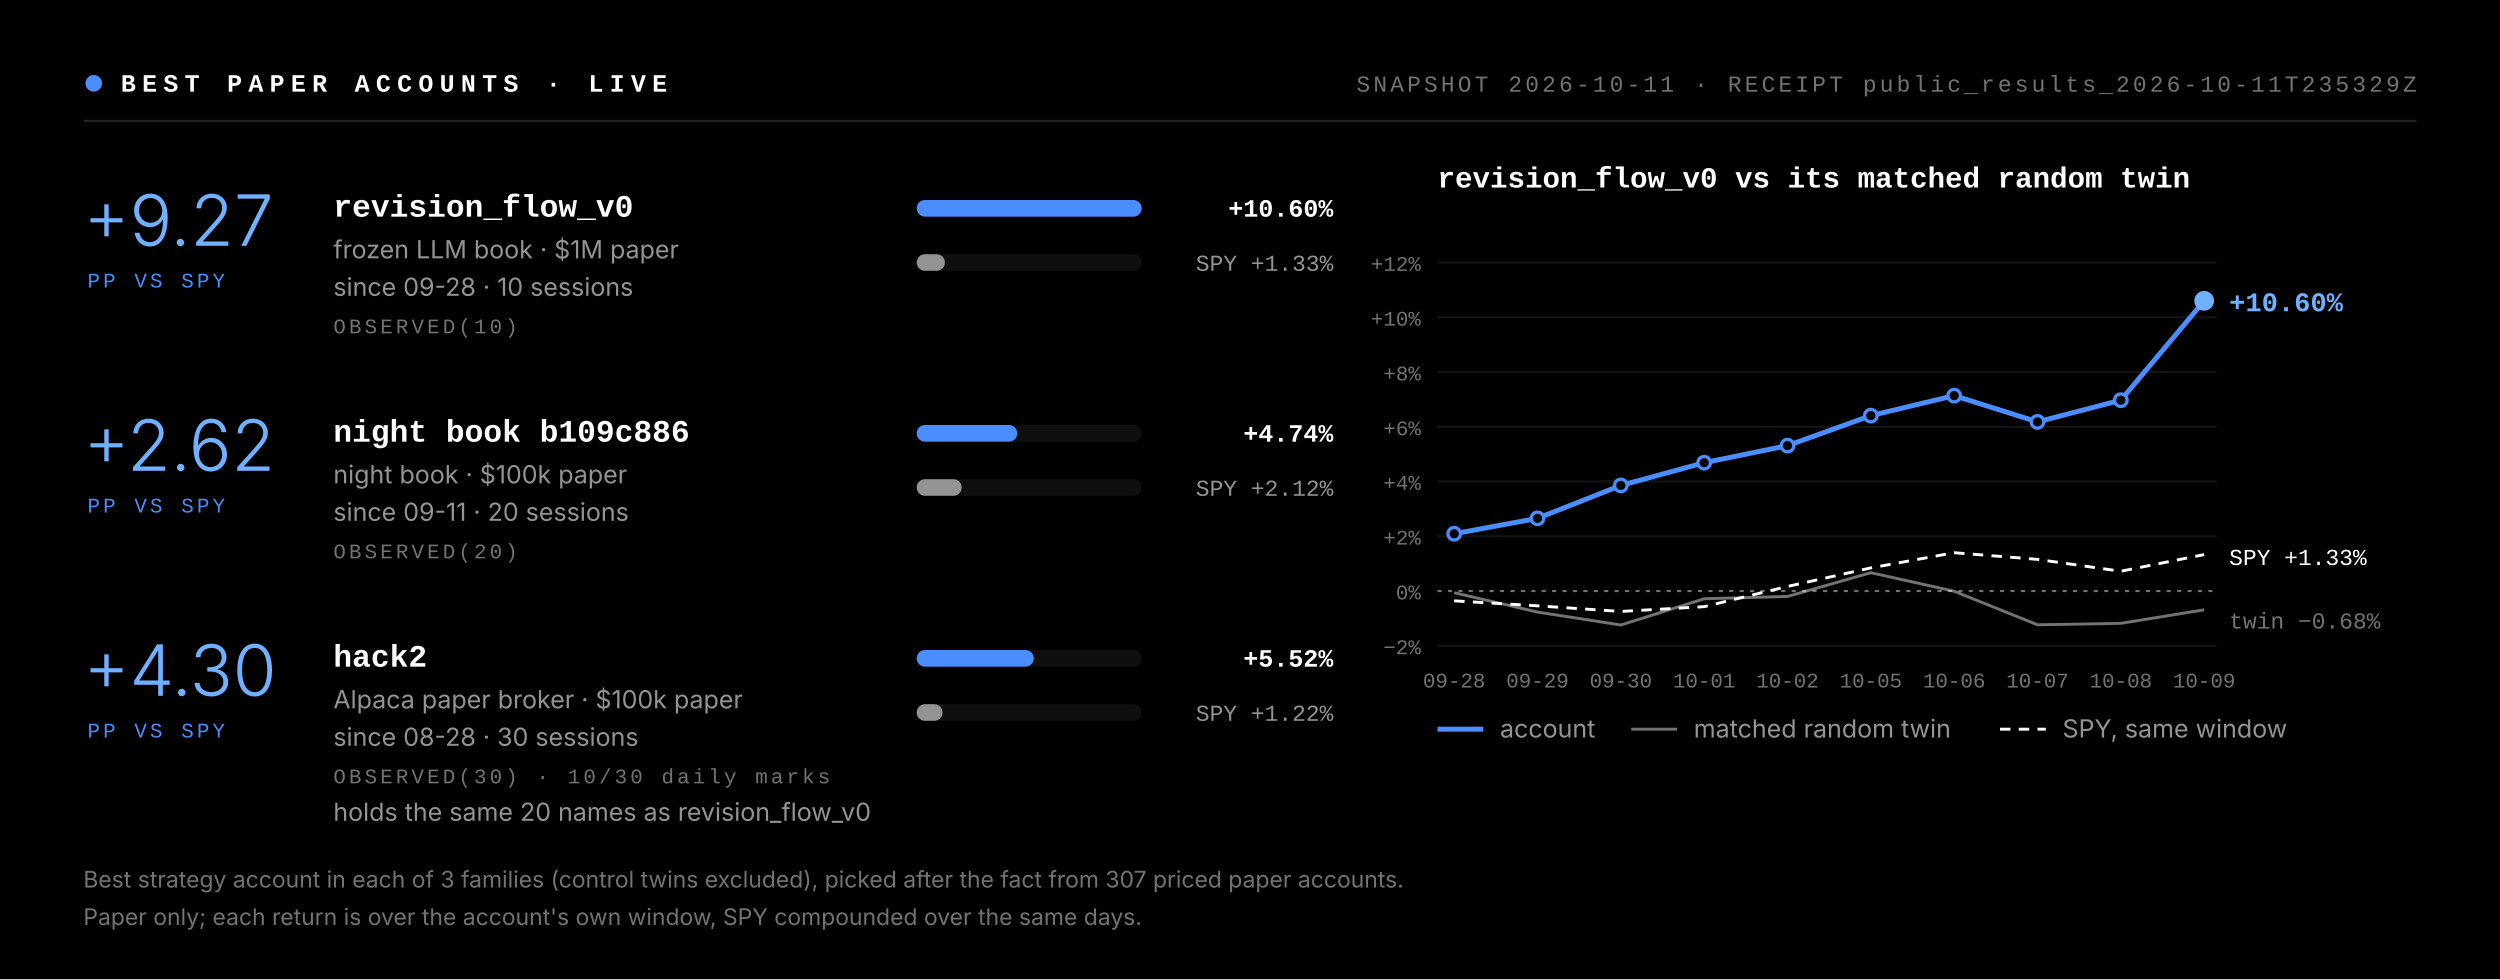
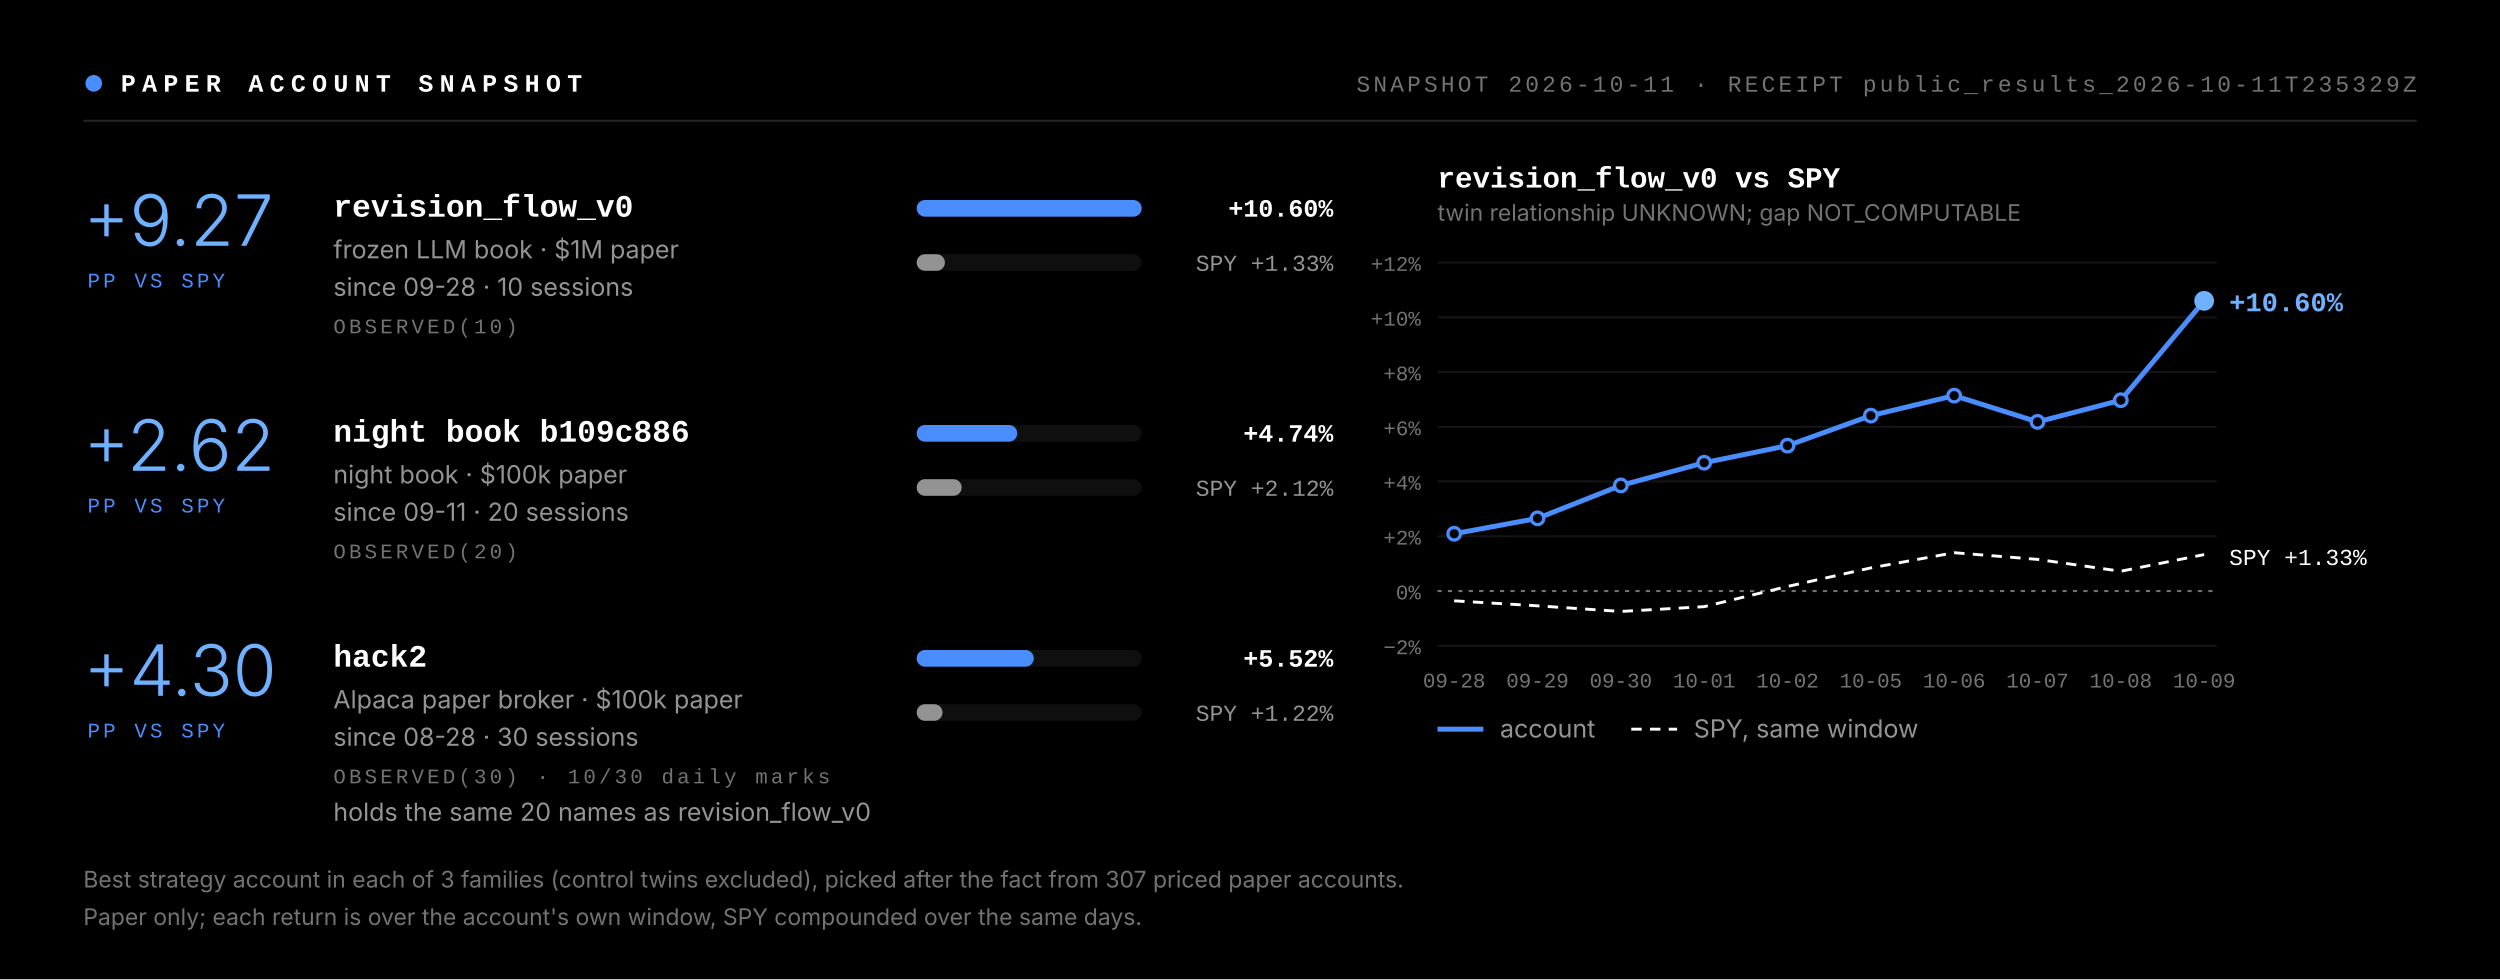
<svg xmlns="http://www.w3.org/2000/svg" width="1200" height="470" viewBox="0 0 1200 470" role="img" aria-labelledby="title desc">
  <style>.bg{fill:#000000}.sec{font:700 12px ui-monospace,SFMono-Regular,'SF Mono',Menlo,Consolas,'Liberation Mono',monospace;letter-spacing:3px;fill:#fff}.secr{font:400 11px ui-monospace,SFMono-Regular,'SF Mono',Menlo,Consolas,'Liberation Mono',monospace;letter-spacing:1.5px;fill:rgba(255,255,255,.45)}.rule{stroke:rgba(255,255,255,.14)}.live{fill:#4a8dff;animation:live 1.8s ease-out infinite}@keyframes live{0%{opacity:1}100%{opacity:.15}}.excess{font:300 34px Inter,-apple-system,BlinkMacSystemFont,'Segoe UI',Helvetica,Arial,sans-serif;fill:#6fb0ff}.exlab{font:500 10px ui-monospace,SFMono-Regular,'SF Mono',Menlo,Consolas,'Liberation Mono',monospace;letter-spacing:1.5px;fill:#4a8dff}.acct{font:600 15px ui-monospace,SFMono-Regular,'SF Mono',Menlo,Consolas,'Liberation Mono',monospace;fill:#fff}.meta{font:400 12px Inter,-apple-system,BlinkMacSystemFont,'Segoe UI',Helvetica,Arial,sans-serif;fill:rgba(255,255,255,.58)}.badge{font:500 10px ui-monospace,SFMono-Regular,'SF Mono',Menlo,Consolas,'Liberation Mono',monospace;letter-spacing:1.5px;fill:rgba(255,255,255,.45)}.track{fill:rgba(255,255,255,.06)}.bar-acct{fill:#4a8dff}.bar-spy{fill:rgba(255,255,255,.55)}.val{font:600 12px ui-monospace,SFMono-Regular,'SF Mono',Menlo,Consolas,'Liberation Mono',monospace;fill:#fff}.valspy{font:400 11px ui-monospace,SFMono-Regular,'SF Mono',Menlo,Consolas,'Liberation Mono',monospace;fill:rgba(255,255,255,.58)}.grid{stroke:rgba(255,255,255,.08)}.zero{stroke:rgba(255,255,255,.45);stroke-dasharray:2 3}.tick{font:400 10px ui-monospace,SFMono-Regular,'SF Mono',Menlo,Consolas,'Liberation Mono',monospace;fill:rgba(255,255,255,.45)}.ln-acct{fill:none;stroke:#4a8dff;stroke-width:2.4;stroke-linejoin:round}.ln-spy{fill:none;stroke:#fff;stroke-width:1.4;stroke-dasharray:5 4}.ln-twin{fill:none;stroke:rgba(255,255,255,.45);stroke-width:1.4}.pt{fill:#000000;stroke:#4a8dff;stroke-width:1.6}.pulse{fill:none;stroke:#6fb0ff;stroke-width:1.5}.pulse-core{fill:#6fb0ff}.lab-acct{font:600 13px ui-monospace,SFMono-Regular,'SF Mono',Menlo,Consolas,'Liberation Mono',monospace;fill:#6fb0ff}.lab-spy{font:400 11px ui-monospace,SFMono-Regular,'SF Mono',Menlo,Consolas,'Liberation Mono',monospace;fill:#fff}.lab-twin{font:400 11px ui-monospace,SFMono-Regular,'SF Mono',Menlo,Consolas,'Liberation Mono',monospace;fill:rgba(255,255,255,.45)}.ctitle{font:600 14px ui-monospace,SFMono-Regular,'SF Mono',Menlo,Consolas,'Liberation Mono',monospace;fill:#fff}.fine{font:400 11px Inter,-apple-system,BlinkMacSystemFont,'Segoe UI',Helvetica,Arial,sans-serif;fill:rgba(255,255,255,.45)}@media (prefers-reduced-motion: reduce){*{animation:none!important}}</style>
  <defs />
  <rect width="1200" height="470" class="bg" />
  <circle cx="45" cy="40" r="4" class="live" />
-   <text x="58" y="44" class="sec">BEST PAPER ACCOUNTS · LIVE</text>
+   <text x="58" y="44" class="sec">PAPER ACCOUNT SNAPSHOT</text>
  <text x="1160" y="44" class="secr" text-anchor="end">SNAPSHOT 2026-10-11 · RECEIPT public_results_2026-10-11T235329Z</text>
  <line x1="40" y1="58" x2="1160" y2="58" class="rule" />
  <text x="40" y="118" class="excess">+9.27</text>
  <text x="42" y="138" class="exlab">PP VS SPY</text>
  <text x="160" y="104" class="acct">revision_flow_v0</text>
  <text x="160" y="124" class="meta">frozen LLM book · $1M paper</text>
  <text x="160" y="142" class="meta">since 09-28 · 10 sessions</text>
  <text x="160" y="160" class="badge">OBSERVED(10)</text>
  <rect x="440" y="96" width="108" height="8" class="track" rx="4" aria-label="Shared return scale +0.00% to +10.60%; zero baseline" />
  <rect x="440.000" y="96" width="108.000" height="8" class="bar-acct" rx="4">
    <animate attributeName="x" from="440.000" to="440.000" dur="1.4s" begin="0.20s" fill="freeze" calcMode="spline" keyTimes="0;1" keySplines="0.2 0.8 0.2 1" />
    <animate attributeName="width" from="0" to="108.000" dur="1.4s" begin="0.20s" fill="freeze" calcMode="spline" keyTimes="0;1" keySplines="0.2 0.8 0.2 1" />
  </rect>
  <rect x="440" y="122" width="108" height="8" class="track" rx="4" aria-label="Shared return scale +0.00% to +10.60%; zero baseline" />
  <rect x="440.000" y="122" width="13.552" height="8" class="bar-spy" rx="4">
    <animate attributeName="x" from="440.000" to="440.000" dur="1.4s" begin="0.20s" fill="freeze" calcMode="spline" keyTimes="0;1" keySplines="0.2 0.8 0.2 1" />
    <animate attributeName="width" from="0" to="13.552" dur="1.4s" begin="0.20s" fill="freeze" calcMode="spline" keyTimes="0;1" keySplines="0.2 0.8 0.2 1" />
  </rect>
  <text x="640" y="104" class="val" text-anchor="end">+10.60%</text>
  <text x="640" y="130" class="valspy" text-anchor="end">SPY +1.33%</text>
  <text x="40" y="226" class="excess">+2.62</text>
  <text x="42" y="246" class="exlab">PP VS SPY</text>
  <text x="160" y="212" class="acct">night book b109c886</text>
  <text x="160" y="232" class="meta">night book · $100k paper</text>
  <text x="160" y="250" class="meta">since 09-11 · 20 sessions</text>
  <text x="160" y="268" class="badge">OBSERVED(20)</text>
  <rect x="440" y="204" width="108" height="8" class="track" rx="4" aria-label="Shared return scale +0.00% to +10.60%; zero baseline" />
  <rect x="440.000" y="204" width="48.289" height="8" class="bar-acct" rx="4">
    <animate attributeName="x" from="440.000" to="440.000" dur="1.4s" begin="0.45s" fill="freeze" calcMode="spline" keyTimes="0;1" keySplines="0.2 0.8 0.2 1" />
    <animate attributeName="width" from="0" to="48.289" dur="1.4s" begin="0.45s" fill="freeze" calcMode="spline" keyTimes="0;1" keySplines="0.2 0.8 0.2 1" />
  </rect>
  <rect x="440" y="230" width="108" height="8" class="track" rx="4" aria-label="Shared return scale +0.00% to +10.60%; zero baseline" />
  <rect x="440.000" y="230" width="21.612" height="8" class="bar-spy" rx="4">
    <animate attributeName="x" from="440.000" to="440.000" dur="1.4s" begin="0.45s" fill="freeze" calcMode="spline" keyTimes="0;1" keySplines="0.2 0.8 0.2 1" />
    <animate attributeName="width" from="0" to="21.612" dur="1.4s" begin="0.45s" fill="freeze" calcMode="spline" keyTimes="0;1" keySplines="0.2 0.8 0.2 1" />
  </rect>
  <text x="640" y="212" class="val" text-anchor="end">+4.74%</text>
  <text x="640" y="238" class="valspy" text-anchor="end">SPY +2.12%</text>
  <text x="40" y="334" class="excess">+4.30</text>
  <text x="42" y="354" class="exlab">PP VS SPY</text>
  <text x="160" y="320" class="acct">hack2</text>
  <text x="160" y="340" class="meta">Alpaca paper broker · $100k paper</text>
  <text x="160" y="358" class="meta">since 08-28 · 30 sessions</text>
  <text x="160" y="376" class="badge">OBSERVED(30) · 10/30 daily marks</text>
  <text x="160" y="394" class="meta">holds the same 20 names as revision_flow_v0</text>
  <rect x="440" y="312" width="108" height="8" class="track" rx="4" aria-label="Shared return scale +0.00% to +10.60%; zero baseline" />
  <rect x="440.000" y="312" width="56.216" height="8" class="bar-acct" rx="4">
    <animate attributeName="x" from="440.000" to="440.000" dur="1.4s" begin="0.70s" fill="freeze" calcMode="spline" keyTimes="0;1" keySplines="0.2 0.8 0.2 1" />
    <animate attributeName="width" from="0" to="56.216" dur="1.4s" begin="0.70s" fill="freeze" calcMode="spline" keyTimes="0;1" keySplines="0.2 0.8 0.2 1" />
  </rect>
  <rect x="440" y="338" width="108" height="8" class="track" rx="4" aria-label="Shared return scale +0.00% to +10.60%; zero baseline" />
  <rect x="440.000" y="338" width="12.421" height="8" class="bar-spy" rx="4">
    <animate attributeName="x" from="440.000" to="440.000" dur="1.4s" begin="0.70s" fill="freeze" calcMode="spline" keyTimes="0;1" keySplines="0.2 0.8 0.2 1" />
    <animate attributeName="width" from="0" to="12.421" dur="1.4s" begin="0.70s" fill="freeze" calcMode="spline" keyTimes="0;1" keySplines="0.2 0.8 0.2 1" />
  </rect>
  <text x="640" y="320" class="val" text-anchor="end">+5.52%</text>
  <text x="640" y="346" class="valspy" text-anchor="end">SPY +1.22%</text>
-   <text x="690" y="90" class="ctitle">revision_flow_v0 vs its matched random twin</text>
+   <text x="690" y="90" class="ctitle">revision_flow_v0 vs SPY</text>
+   <text x="690" y="106" class="fine">twin relationship UNKNOWN; gap NOT_COMPUTABLE</text>
  <line x1="690" y1="310.0" x2="1064" y2="310.0" class="grid" />
  <text x="682" y="314.0" class="tick" text-anchor="end">−2%</text>
  <line x1="690" y1="283.7" x2="1064" y2="283.7" class="zero" />
  <text x="682" y="287.7" class="tick" text-anchor="end">0%</text>
  <line x1="690" y1="257.4" x2="1064" y2="257.4" class="grid" />
  <text x="682" y="261.4" class="tick" text-anchor="end">+2%</text>
  <line x1="690" y1="231.1" x2="1064" y2="231.1" class="grid" />
  <text x="682" y="235.1" class="tick" text-anchor="end">+4%</text>
  <line x1="690" y1="204.9" x2="1064" y2="204.9" class="grid" />
  <text x="682" y="208.9" class="tick" text-anchor="end">+6%</text>
  <line x1="690" y1="178.6" x2="1064" y2="178.6" class="grid" />
  <text x="682" y="182.6" class="tick" text-anchor="end">+8%</text>
  <line x1="690" y1="152.3" x2="1064" y2="152.3" class="grid" />
  <text x="682" y="156.3" class="tick" text-anchor="end">+10%</text>
  <line x1="690" y1="126.0" x2="1064" y2="126.0" class="grid" />
  <text x="682" y="130.0" class="tick" text-anchor="end">+12%</text>
  <text x="698.0" y="330" class="tick" text-anchor="middle">09-28</text>
  <text x="738.0" y="330" class="tick" text-anchor="middle">09-29</text>
  <text x="778.0" y="330" class="tick" text-anchor="middle">09-30</text>
  <text x="818.0" y="330" class="tick" text-anchor="middle">10-01</text>
  <text x="858.0" y="330" class="tick" text-anchor="middle">10-02</text>
  <text x="898.0" y="330" class="tick" text-anchor="middle">10-05</text>
  <text x="938.0" y="330" class="tick" text-anchor="middle">10-06</text>
  <text x="978.0" y="330" class="tick" text-anchor="middle">10-07</text>
  <text x="1018.0" y="330" class="tick" text-anchor="middle">10-08</text>
  <text x="1058.0" y="330" class="tick" text-anchor="middle">10-09</text>
  <clipPath id="reveal">
    <rect x="686" y="100" width="470" height="230">
      <animate attributeName="width" from="0" to="470" dur="2.6s" begin="0s" fill="freeze" calcMode="spline" keyTimes="0;1" keySplines="0.25 0.6 0.2 1" />
    </rect>
  </clipPath>
  <g clip-path="url(#reveal)">
    <polyline points="698.0,288.4 738.0,290.8 778.0,293.5 818.0,291.2 858.0,281.5 898.0,272.6 938.0,265.3 978.0,268.5 1018.0,274.2 1058.0,266.2" class="ln-spy" />
-     <polyline points="698.0,284.5 738.0,293.8 778.0,300.0 818.0,287.4 858.0,286.3 898.0,274.9 938.0,283.8 978.0,299.9 1018.0,299.2 1058.0,292.7" class="ln-twin" />
    <polyline points="698.0,256.2 738.0,248.8 778.0,233.0 818.0,222.1 858.0,213.9 898.0,199.5 938.0,189.9 978.0,202.5 1018.0,192.1 1058.0,144.4" class="ln-acct" />
    <circle cx="698.0" cy="256.2" r="3" class="pt" />
    <circle cx="738.0" cy="248.8" r="3" class="pt" />
    <circle cx="778.0" cy="233.0" r="3" class="pt" />
    <circle cx="818.0" cy="222.1" r="3" class="pt" />
    <circle cx="858.0" cy="213.9" r="3" class="pt" />
    <circle cx="898.0" cy="199.5" r="3" class="pt" />
    <circle cx="938.0" cy="189.9" r="3" class="pt" />
    <circle cx="978.0" cy="202.5" r="3" class="pt" />
    <circle cx="1018.0" cy="192.1" r="3" class="pt" />
    <circle cx="1058.0" cy="144.4" r="3" class="pt" />
  </g>
  <circle cx="1058.0" cy="144.4" r="4" class="pulse">
    <animate attributeName="r" values="4;16" dur="2s" begin="2.6s" repeatCount="indefinite" />
    <animate attributeName="opacity" values="0.9;0" dur="2s" begin="2.6s" repeatCount="indefinite" />
  </circle>
  <circle cx="1058.0" cy="144.4" r="4" class="pulse-core" />
  <text x="1070.0" y="149.4" class="lab-acct">+10.60%</text>
  <text x="1070.0" y="271.2" class="lab-spy">SPY +1.33%</text>
-   <text x="1070.0" y="301.7" class="lab-twin">twin −0.68%</text>
  <line x1="690" y1="350" x2="712" y2="350" class="ln-acct" />
  <text x="720" y="354" class="meta">account</text>
-   <line x1="783" y1="350" x2="805" y2="350" class="ln-twin" />
-   <text x="813" y="354" class="meta">matched random twin</text>
-   <line x1="960" y1="350" x2="982" y2="350" class="ln-spy" />
-   <text x="990" y="354" class="meta">SPY, same window</text>
+   <line x1="783" y1="350" x2="805" y2="350" class="ln-spy" />
+   <text x="813" y="354" class="meta">SPY, same window</text>
  <text x="40" y="426" class="fine">Best strategy account in each of 3 families (control twins excluded), picked after the fact from 307 priced paper accounts.</text>
  <text x="40" y="444" class="fine">Paper only; each return is over the account's own window, SPY compounded over the same days.</text>
</svg>
